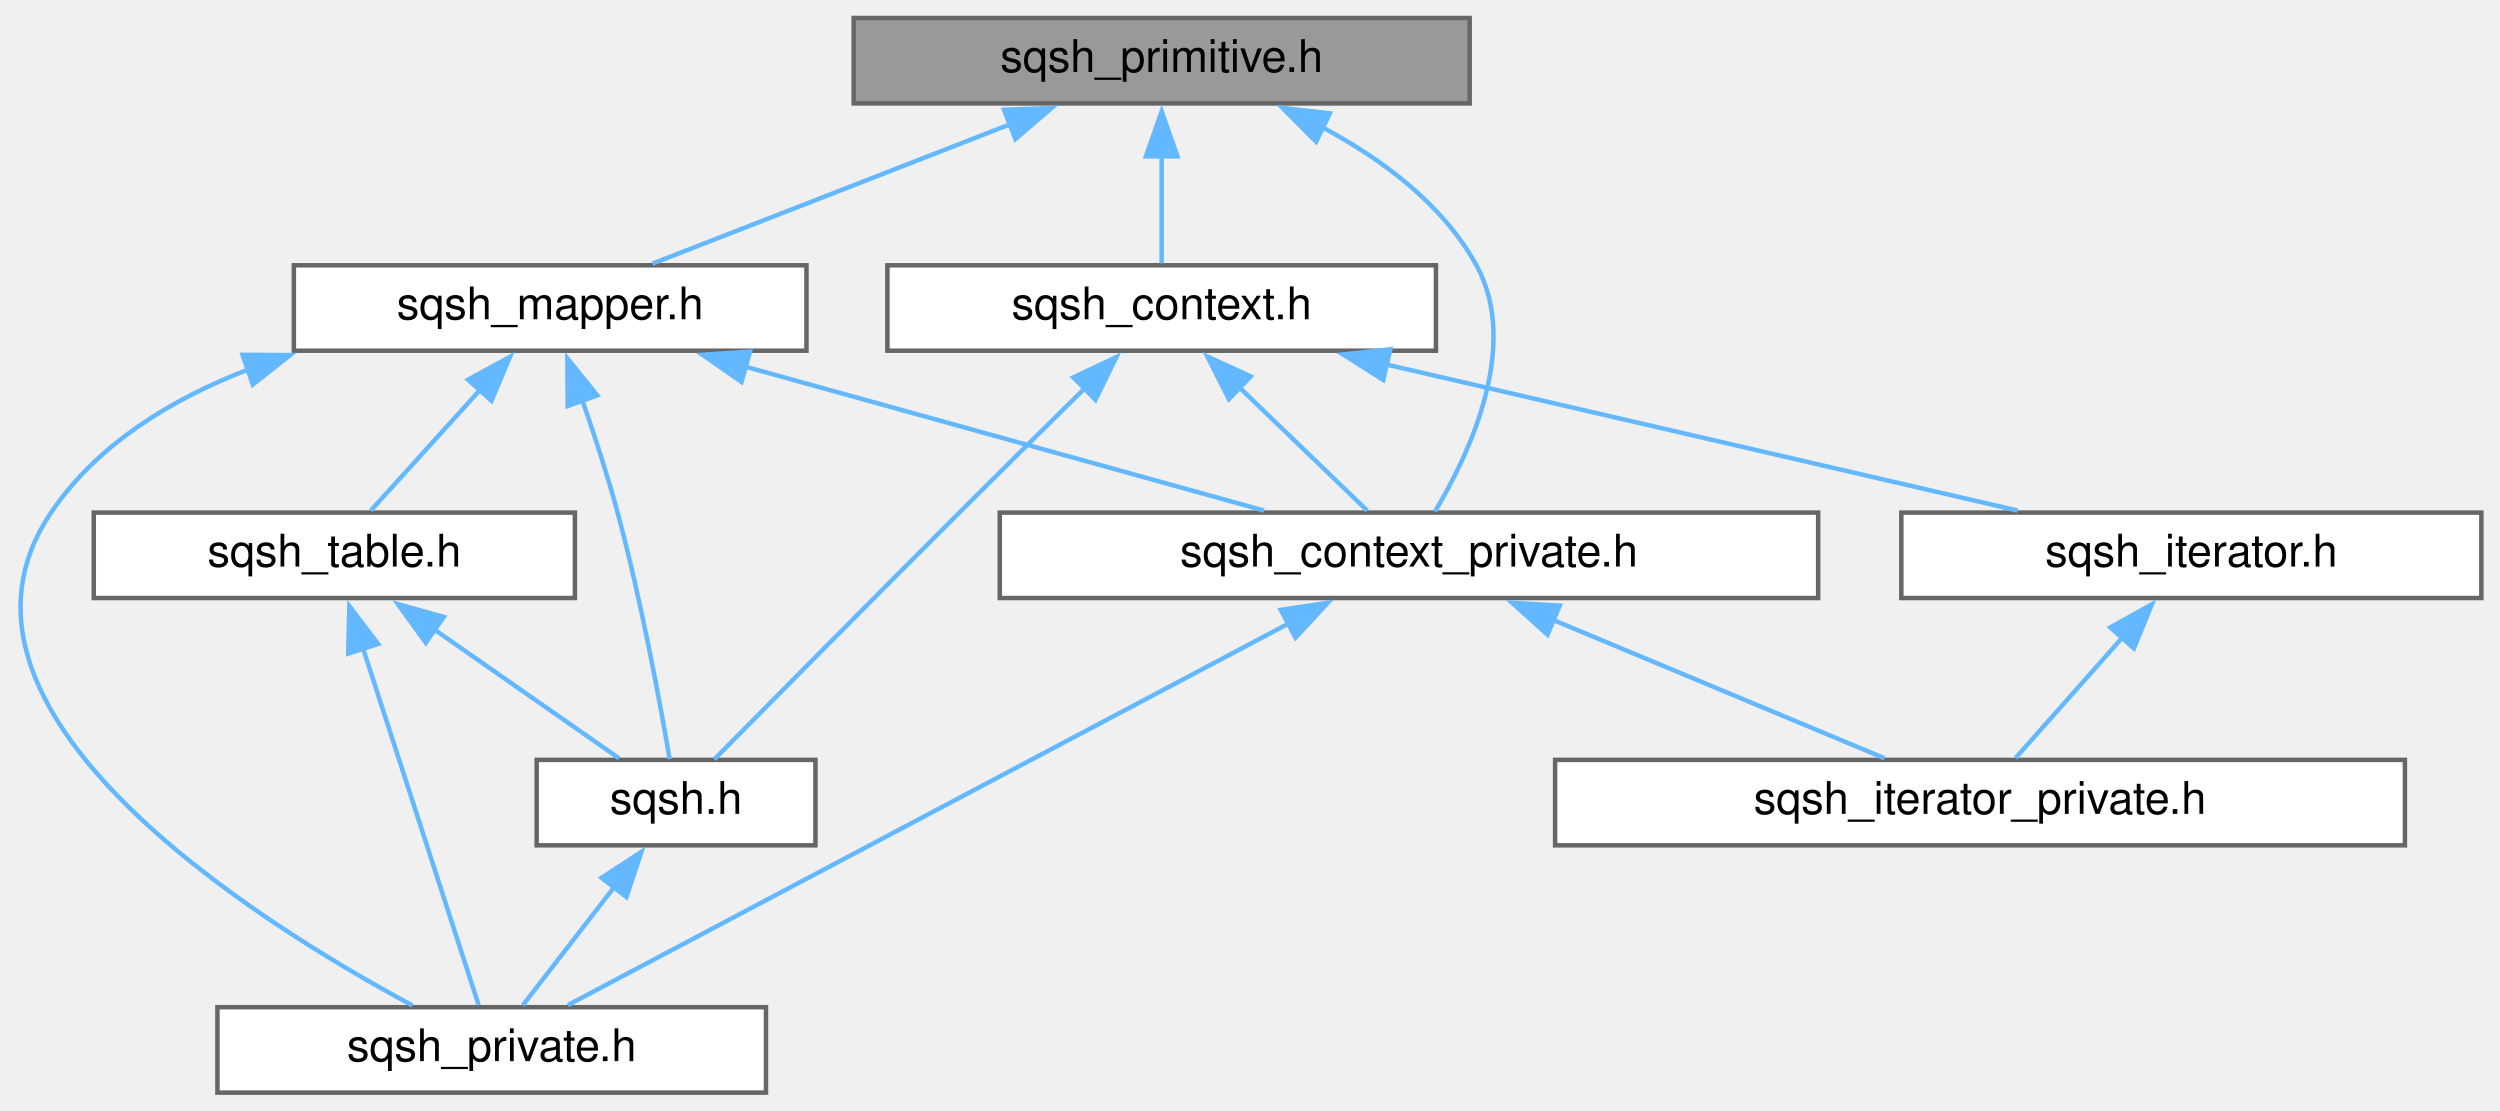
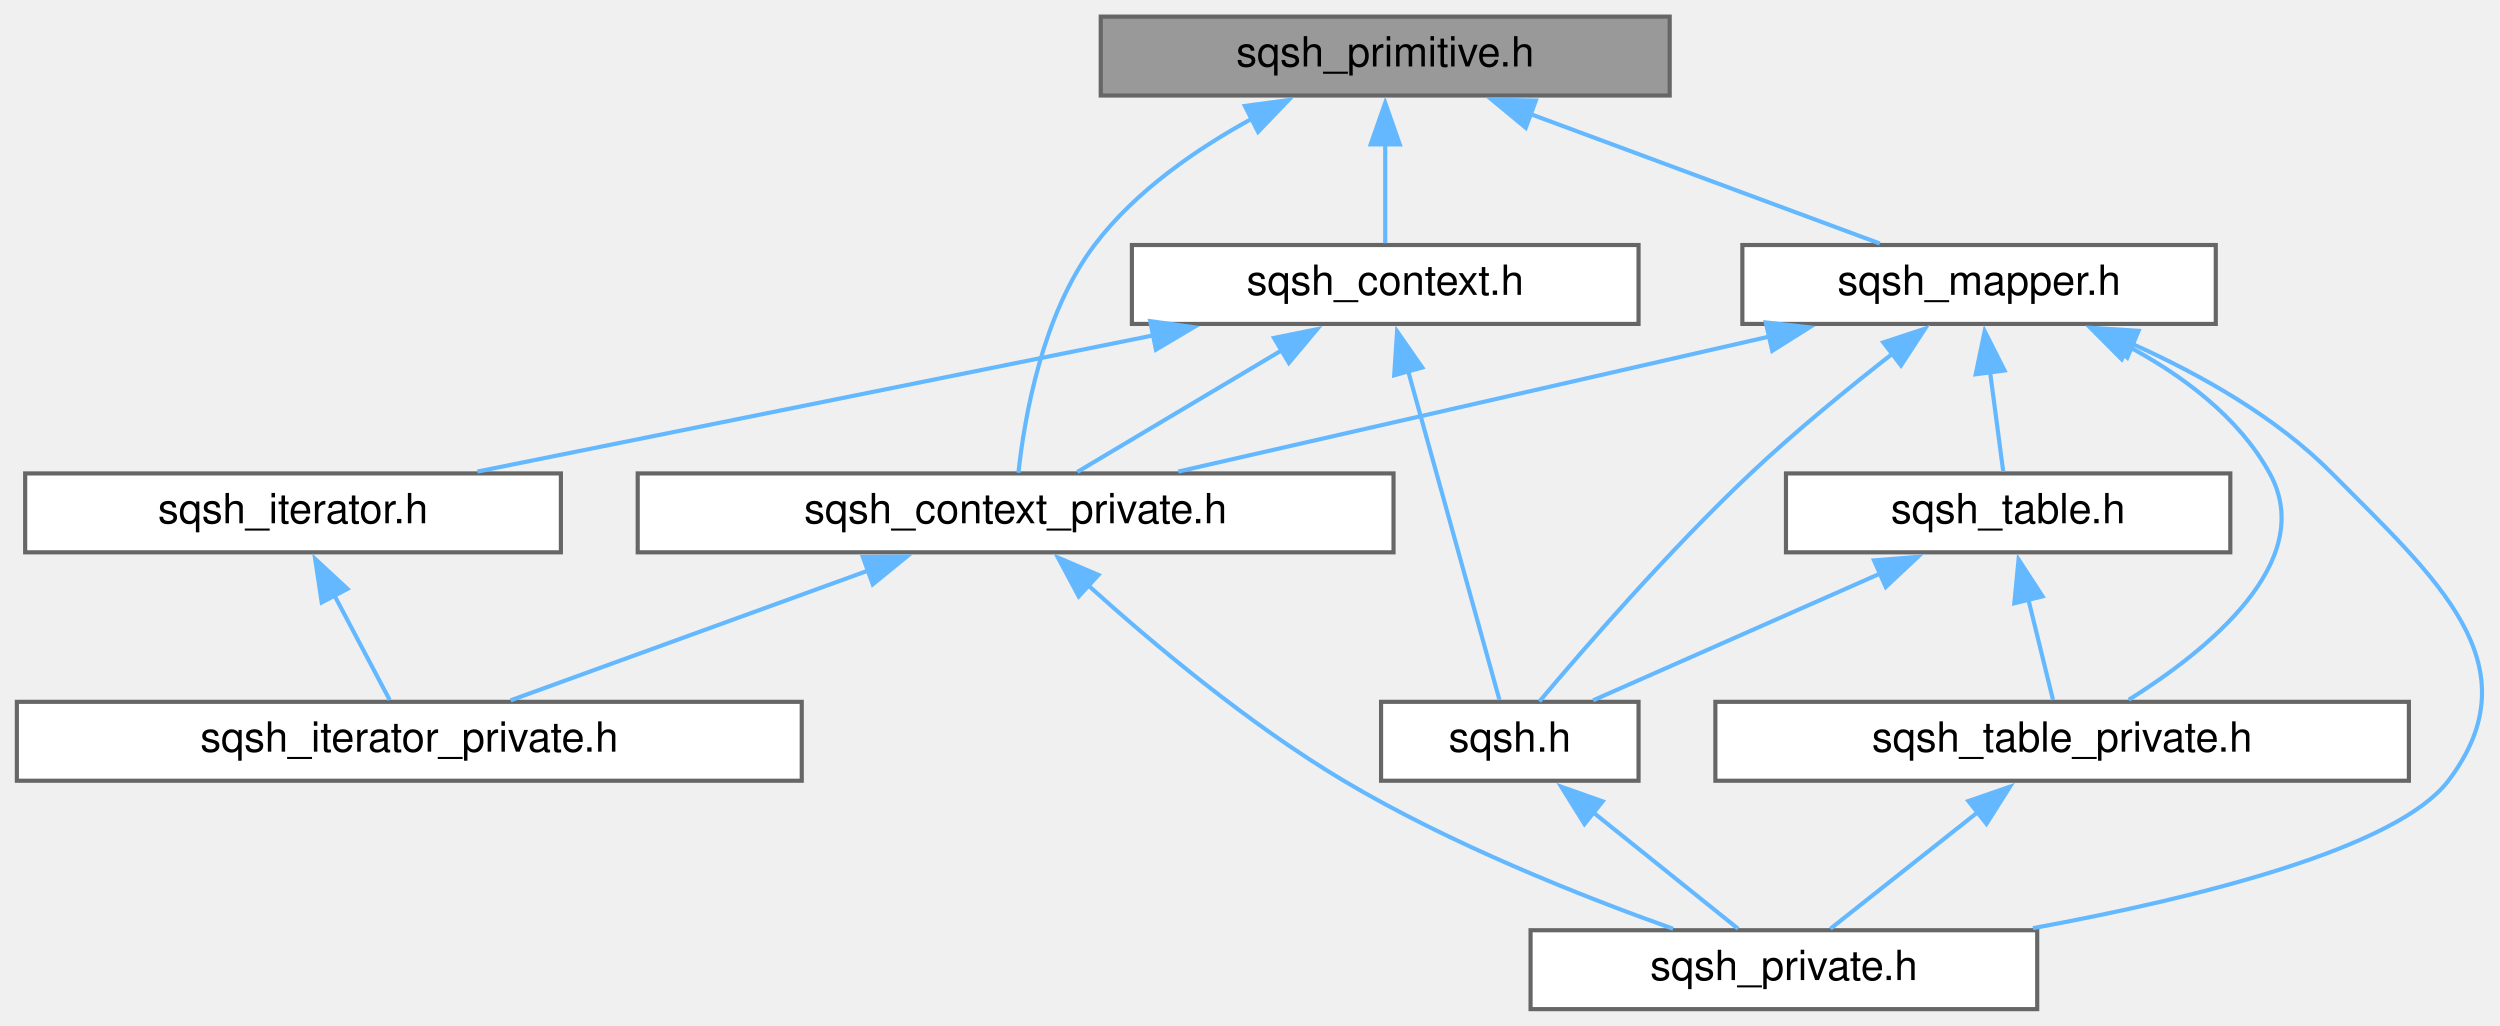
- <svg xmlns="http://www.w3.org/2000/svg" xmlns:xlink="http://www.w3.org/1999/xlink" width="556pt" height="247pt" viewBox="0.00 0.00 555.71 247.00">
+ <svg xmlns="http://www.w3.org/2000/svg" xmlns:xlink="http://www.w3.org/1999/xlink" width="602pt" height="247pt" viewBox="0.00 0.00 601.88 247.00">
  <g id="graph0" class="graph" transform="scale(1 1) rotate(0) translate(4 243)">
    <g id="node1" class="node">
      <g id="a_node1">
        <a xlink:title=" ">
-           <polygon fill="#999999" stroke="#666666" points="322.71,-239 185.71,-239 185.71,-220 322.71,-220 322.71,-239" />
-           <text text-anchor="middle" x="254.21" y="-227" font-family="Helvetica,sans-Serif" font-size="10.00">sqsh_primitive.h</text>
+           <polygon fill="#999999" stroke="#666666" points="398,-239 261,-239 261,-220 398,-220 398,-239" />
+           <text text-anchor="middle" x="329.5" y="-227" font-family="Helvetica,sans-Serif" font-size="10.00">sqsh_primitive.h</text>
        </a>
      </g>
    </g>
    <g id="node2" class="node">
      <g id="a_node2">
        <a xlink:href="sqsh__context_8h.html" target="_top" xlink:title=" ">
-           <polygon fill="white" stroke="#666666" points="315.21,-184 193.21,-184 193.21,-165 315.21,-165 315.21,-184" />
-           <text text-anchor="middle" x="254.21" y="-172" font-family="Helvetica,sans-Serif" font-size="10.00">sqsh_context.h</text>
+           <polygon fill="white" stroke="#666666" points="390.5,-184 268.5,-184 268.5,-165 390.5,-165 390.5,-184" />
+           <text text-anchor="middle" x="329.5" y="-172" font-family="Helvetica,sans-Serif" font-size="10.00">sqsh_context.h</text>
        </a>
      </g>
    </g>
    <g id="edge1" class="edge">
-       <path fill="none" stroke="#63b8ff" d="M254.21,-208.35C254.21,-200.1 254.21,-190.97 254.21,-184.44" />
-       <polygon fill="#63b8ff" stroke="#63b8ff" points="250.71,-208.23 254.21,-218.23 257.71,-208.23 250.71,-208.23" />
+       <path fill="none" stroke="#63b8ff" d="M329.5,-208.35C329.5,-200.1 329.5,-190.97 329.5,-184.44" />
+       <polygon fill="#63b8ff" stroke="#63b8ff" points="326,-208.23 329.5,-218.23 333,-208.23 326,-208.23" />
    </g>
    <g id="node5" class="node">
      <g id="a_node5">
        <a xlink:href="sqsh__context__private_8h.html" target="_top" xlink:title=" ">
-           <polygon fill="white" stroke="#666666" points="400.21,-129 218.21,-129 218.21,-110 400.21,-110 400.21,-129" />
-           <text text-anchor="middle" x="309.21" y="-117" font-family="Helvetica,sans-Serif" font-size="10.00">sqsh_context_private.h</text>
+           <polygon fill="white" stroke="#666666" points="331.5,-129 149.5,-129 149.5,-110 331.5,-110 331.5,-129" />
+           <text text-anchor="middle" x="240.5" y="-117" font-family="Helvetica,sans-Serif" font-size="10.00">sqsh_context_private.h</text>
        </a>
      </g>
    </g>
    <g id="edge9" class="edge">
-       <path fill="none" stroke="#63b8ff" d="M289.7,-214.82C303,-207.75 316.7,-197.68 324.21,-184 334.03,-166.13 322.62,-142 314.99,-129.24" />
-       <polygon fill="#63b8ff" stroke="#63b8ff" points="288.56,-211.48 281.08,-218.99 291.61,-217.79 288.56,-211.48" />
+       <path fill="none" stroke="#63b8ff" d="M297.62,-214.54C284.15,-207.2 269.33,-197 259.5,-184 246.87,-167.3 242.59,-142.25 241.18,-129.16" />
+       <polygon fill="#63b8ff" stroke="#63b8ff" points="295.71,-217.49 306.21,-218.9 298.88,-211.25 295.71,-217.49" />
    </g>
    <g id="node8" class="node">
      <g id="a_node8">
        <a xlink:href="sqsh__mapper_8h.html" target="_top" xlink:title=" ">
-           <polygon fill="white" stroke="#666666" points="175.21,-184 61.21,-184 61.21,-165 175.21,-165 175.21,-184" />
-           <text text-anchor="middle" x="118.21" y="-172" font-family="Helvetica,sans-Serif" font-size="10.00">sqsh_mapper.h</text>
+           <polygon fill="white" stroke="#666666" points="529.5,-184 415.5,-184 415.5,-165 529.5,-165 529.5,-184" />
+           <text text-anchor="middle" x="472.5" y="-172" font-family="Helvetica,sans-Serif" font-size="10.00">sqsh_mapper.h</text>
        </a>
      </g>
    </g>
    <g id="edge10" class="edge">
-       <path fill="none" stroke="#63b8ff" d="M220.73,-215.45C195.91,-205.78 162.74,-192.85 140.94,-184.36" />
-       <polygon fill="#63b8ff" stroke="#63b8ff" points="219.14,-218.59 229.73,-218.96 221.68,-212.07 219.14,-218.59" />
+       <path fill="none" stroke="#63b8ff" d="M364.35,-215.58C390.49,-205.9 425.58,-192.89 448.6,-184.36" />
+       <polygon fill="#63b8ff" stroke="#63b8ff" points="363.34,-212.23 355.18,-218.98 365.77,-218.79 363.34,-212.23" />
    </g>
    <g id="node3" class="node">
      <g id="a_node3">
        <a xlink:href="sqsh_8h.html" target="_top" xlink:title=" ">
-           <polygon fill="white" stroke="#666666" points="177.21,-74 115.21,-74 115.21,-55 177.21,-55 177.21,-74" />
-           <text text-anchor="middle" x="146.21" y="-62" font-family="Helvetica,sans-Serif" font-size="10.00">sqsh.h</text>
+           <polygon fill="white" stroke="#666666" points="390.5,-74 328.5,-74 328.5,-55 390.5,-55 390.5,-74" />
+           <text text-anchor="middle" x="359.5" y="-62" font-family="Helvetica,sans-Serif" font-size="10.00">sqsh.h</text>
        </a>
      </g>
    </g>
    <g id="edge2" class="edge">
-       <path fill="none" stroke="#63b8ff" d="M237.24,-156.79C228.79,-148.46 218.44,-138.22 209.21,-129 189.65,-109.47 166.83,-86.4 154.74,-74.15" />
-       <polygon fill="#63b8ff" stroke="#63b8ff" points="234.56,-159.07 244.14,-163.6 239.48,-154.08 234.56,-159.07" />
+       <path fill="none" stroke="#63b8ff" d="M335.04,-153.57C341.59,-129.98 352.21,-91.73 357.01,-74.46" />
+       <polygon fill="#63b8ff" stroke="#63b8ff" points="331.66,-152.63 332.36,-163.2 338.41,-154.51 331.66,-152.63" />
    </g>
    <g id="edge4" class="edge">
-       <path fill="none" stroke="#63b8ff" d="M271.56,-156.78C280.96,-147.72 292.2,-136.9 299.93,-129.44" />
-       <polygon fill="#63b8ff" stroke="#63b8ff" points="269.16,-154.24 264.38,-163.7 274.01,-159.28 269.16,-154.24" />
+       <path fill="none" stroke="#63b8ff" d="M304.7,-158.73C288.84,-149.29 268.81,-137.36 255.37,-129.36" />
+       <polygon fill="#63b8ff" stroke="#63b8ff" points="302.72,-161.63 313.1,-163.73 306.3,-155.61 302.72,-161.63" />
    </g>
    <g id="node7" class="node">
      <g id="a_node7">
        <a xlink:href="sqsh__iterator_8h.html" target="_top" xlink:title=" ">
-           <polygon fill="white" stroke="#666666" points="547.71,-129 418.71,-129 418.71,-110 547.71,-110 547.71,-129" />
-           <text text-anchor="middle" x="483.21" y="-117" font-family="Helvetica,sans-Serif" font-size="10.00">sqsh_iterator.h</text>
+           <polygon fill="white" stroke="#666666" points="131,-129 2,-129 2,-110 131,-110 131,-129" />
+           <text text-anchor="middle" x="66.5" y="-117" font-family="Helvetica,sans-Serif" font-size="10.00">sqsh_iterator.h</text>
        </a>
      </g>
    </g>
    <g id="edge7" class="edge">
-       <path fill="none" stroke="#63b8ff" d="M304.2,-161.93C346.39,-152.17 405.94,-138.38 444.56,-129.45" />
-       <polygon fill="#63b8ff" stroke="#63b8ff" points="303.49,-158.5 294.53,-164.17 305.06,-165.32 303.49,-158.5" />
+       <path fill="none" stroke="#63b8ff" d="M273.64,-162.24C225.1,-152.46 155.72,-138.48 110.89,-129.45" />
+       <polygon fill="#63b8ff" stroke="#63b8ff" points="272.91,-165.67 283.4,-164.21 274.29,-158.8 272.91,-165.67" />
    </g>
    <g id="node4" class="node">
      <g id="a_node4">
        <a xlink:href="sqsh__private_8h.html" target="_top" xlink:title=" ">
-           <polygon fill="white" stroke="#666666" points="166.21,-19 44.21,-19 44.21,0 166.21,0 166.21,-19" />
-           <text text-anchor="middle" x="105.21" y="-7" font-family="Helvetica,sans-Serif" font-size="10.00">sqsh_private.h</text>
+           <polygon fill="white" stroke="#666666" points="486.5,-19 364.5,-19 364.5,0 486.5,0 486.5,-19" />
+           <text text-anchor="middle" x="425.5" y="-7" font-family="Helvetica,sans-Serif" font-size="10.00">sqsh_private.h</text>
        </a>
      </g>
    </g>
    <g id="edge3" class="edge">
-       <path fill="none" stroke="#63b8ff" d="M132.4,-45.65C125.58,-36.84 117.66,-26.59 112.13,-19.44" />
-       <polygon fill="#63b8ff" stroke="#63b8ff" points="129.63,-47.78 138.51,-53.55 135.16,-43.5 129.63,-47.78" />
+       <path fill="none" stroke="#63b8ff" d="M379.59,-47.37C391.05,-38.16 404.98,-26.98 414.47,-19.36" />
+       <polygon fill="#63b8ff" stroke="#63b8ff" points="377.48,-44.57 371.88,-53.56 381.86,-50.03 377.48,-44.57" />
    </g>
    <g id="edge6" class="edge">
-       <path fill="none" stroke="#63b8ff" d="M282.59,-104.41C239.97,-81.84 157.61,-38.24 122.14,-19.46" />
-       <polygon fill="#63b8ff" stroke="#63b8ff" points="280.7,-107.37 291.18,-108.95 283.98,-101.18 280.7,-107.37" />
+       <path fill="none" stroke="#63b8ff" d="M258.03,-102C273.38,-88.17 296.71,-68.57 319.5,-55 345.05,-39.78 376.77,-27.2 398.82,-19.35" />
+       <polygon fill="#63b8ff" stroke="#63b8ff" points="255.7,-99.39 250.7,-108.73 260.44,-104.55 255.7,-99.39" />
    </g>
    <g id="node6" class="node">
      <g id="a_node6">
        <a xlink:href="sqsh__iterator__private_8h.html" target="_top" xlink:title=" ">
-           <polygon fill="white" stroke="#666666" points="530.71,-74 341.71,-74 341.71,-55 530.71,-55 530.71,-74" />
-           <text text-anchor="middle" x="436.21" y="-62" font-family="Helvetica,sans-Serif" font-size="10.00">sqsh_iterator_private.h</text>
+           <polygon fill="white" stroke="#666666" points="189,-74 0,-74 0,-55 189,-55 189,-74" />
+           <text text-anchor="middle" x="94.5" y="-62" font-family="Helvetica,sans-Serif" font-size="10.00">sqsh_iterator_private.h</text>
        </a>
      </g>
    </g>
    <g id="edge5" class="edge">
-       <path fill="none" stroke="#63b8ff" d="M341.1,-105.19C364.21,-95.55 394.81,-82.78 414.99,-74.36" />
-       <polygon fill="#63b8ff" stroke="#63b8ff" points="340.03,-101.84 332.15,-108.93 342.73,-108.31 340.03,-101.84" />
+       <path fill="none" stroke="#63b8ff" d="M204.92,-105.58C178.24,-95.9 142.41,-82.89 118.9,-74.36" />
+       <polygon fill="#63b8ff" stroke="#63b8ff" points="203.72,-108.87 214.31,-108.99 206.1,-102.29 203.72,-108.87" />
    </g>
    <g id="edge8" class="edge">
-       <path fill="none" stroke="#63b8ff" d="M467.88,-101.22C459.96,-92.28 450.62,-81.74 444.14,-74.44" />
-       <polygon fill="#63b8ff" stroke="#63b8ff" points="465.19,-103.46 474.45,-108.62 470.43,-98.81 465.19,-103.46" />
+       <path fill="none" stroke="#63b8ff" d="M76.38,-99.79C80.93,-91.18 86.12,-81.36 89.78,-74.44" />
+       <polygon fill="#63b8ff" stroke="#63b8ff" points="73.41,-97.93 71.83,-108.41 79.6,-101.2 73.41,-97.93" />
    </g>
    <g id="edge11" class="edge">
-       <path fill="none" stroke="#63b8ff" d="M125.38,-153.94C128.06,-146.24 130.98,-137.26 133.21,-129 138.43,-109.66 142.68,-86.52 144.78,-74.21" />
-       <polygon fill="#63b8ff" stroke="#63b8ff" points="122.11,-152.71 122.03,-163.31 128.7,-155.07 122.11,-152.71" />
+       <path fill="none" stroke="#63b8ff" d="M451.76,-157.92C441.19,-149.68 428.32,-139.19 417.5,-129 397.94,-110.57 377.21,-86.67 366.63,-74.09" />
+       <polygon fill="#63b8ff" stroke="#63b8ff" points="449.44,-160.55 459.5,-163.86 453.7,-154.99 449.44,-160.55" />
    </g>
    <g id="edge13" class="edge">
-       <path fill="none" stroke="#63b8ff" d="M51.12,-160.85C33.99,-154.26 17.52,-144.24 7.21,-129 -22.33,-85.33 52.04,-38.51 87.57,-19.39" />
-       <polygon fill="#63b8ff" stroke="#63b8ff" points="49.8,-164.09 60.39,-164.03 52.07,-157.47 49.8,-164.09" />
+       <path fill="none" stroke="#63b8ff" d="M509.26,-160.24C525.56,-152.96 544.05,-142.6 557.5,-129 582.22,-103.99 606.77,-83 585.5,-55 573.16,-38.76 525.58,-26.88 485.48,-19.5" />
+       <polygon fill="#63b8ff" stroke="#63b8ff" points="508.2,-156.89 500.34,-164 510.91,-163.34 508.2,-156.89" />
    </g>
    <g id="edge12" class="edge">
-       <path fill="none" stroke="#63b8ff" d="M161.49,-161.49C196.57,-151.76 245.24,-138.25 276.97,-129.45" />
-       <polygon fill="#63b8ff" stroke="#63b8ff" points="160.77,-158.06 152.07,-164.1 162.64,-164.8 160.77,-158.06" />
+       <path fill="none" stroke="#63b8ff" d="M422.13,-161.99C379.37,-152.22 318.87,-138.4 279.66,-129.45" />
+       <polygon fill="#63b8ff" stroke="#63b8ff" points="421.14,-165.36 431.67,-164.17 422.7,-158.53 421.14,-165.36" />
    </g>
    <g id="node9" class="node">
      <g id="a_node9">
        <a xlink:href="sqsh__table_8h.html" target="_top" xlink:title=" ">
-           <polygon fill="white" stroke="#666666" points="123.71,-129 16.71,-129 16.71,-110 123.71,-110 123.71,-129" />
-           <text text-anchor="middle" x="70.21" y="-117" font-family="Helvetica,sans-Serif" font-size="10.00">sqsh_table.h</text>
+           <polygon fill="white" stroke="#666666" points="533,-129 426,-129 426,-110 533,-110 533,-129" />
+           <text text-anchor="middle" x="479.5" y="-117" font-family="Helvetica,sans-Serif" font-size="10.00">sqsh_table.h</text>
        </a>
      </g>
    </g>
    <g id="edge14" class="edge">
-       <path fill="none" stroke="#63b8ff" d="M102.56,-156.22C94.46,-147.28 84.92,-136.74 78.31,-129.44" />
-       <polygon fill="#63b8ff" stroke="#63b8ff" points="99.96,-158.56 109.27,-163.63 105.15,-153.86 99.96,-158.56" />
+       <path fill="none" stroke="#63b8ff" d="M475.16,-153.35C476.25,-145.1 477.46,-135.97 478.32,-129.44" />
+       <polygon fill="#63b8ff" stroke="#63b8ff" points="471.69,-152.88 473.85,-163.25 478.63,-153.79 471.69,-152.88" />
+     </g>
+     <g id="node10" class="node">
+       <g id="a_node10">
+         <a xlink:href="sqsh__table__private_8h.html" target="_top" xlink:title=" ">
+           <polygon fill="white" stroke="#666666" points="576,-74 409,-74 409,-55 576,-55 576,-74" />
+           <text text-anchor="middle" x="492.5" y="-62" font-family="Helvetica,sans-Serif" font-size="10.00">sqsh_table_private.h</text>
+         </a>
+       </g>
+     </g>
+     <g id="edge18" class="edge">
+       <path fill="none" stroke="#63b8ff" d="M507.99,-159.82C521.29,-152.75 534.99,-142.68 542.5,-129 554.19,-107.72 527.24,-86.2 508.54,-74.49" />
+       <polygon fill="#63b8ff" stroke="#63b8ff" points="506.85,-156.48 499.37,-163.99 509.9,-162.79 506.85,-156.48" />
    </g>
    <g id="edge15" class="edge">
-       <path fill="none" stroke="#63b8ff" d="M92.17,-103.19C105.58,-93.84 122.26,-82.21 133.51,-74.36" />
-       <polygon fill="#63b8ff" stroke="#63b8ff" points="90.55,-100.05 84.34,-108.64 94.55,-105.79 90.55,-100.05" />
+       <path fill="none" stroke="#63b8ff" d="M448.78,-104.93C427.01,-95.32 398.45,-82.7 379.56,-74.36" />
+       <polygon fill="#63b8ff" stroke="#63b8ff" points="447.2,-108.06 457.76,-108.9 450.03,-101.66 447.2,-108.06" />
    </g>
    <g id="edge16" class="edge">
-       <path fill="none" stroke="#63b8ff" d="M76.56,-98.9C84.2,-75.33 96.69,-36.81 102.31,-19.46" />
-       <polygon fill="#63b8ff" stroke="#63b8ff" points="73.3,-97.63 73.54,-108.22 79.95,-99.79 73.3,-97.63" />
+       <path fill="none" stroke="#63b8ff" d="M484.37,-98.64C486.41,-90.31 488.69,-81.05 490.31,-74.44" />
+       <polygon fill="#63b8ff" stroke="#63b8ff" points="480.99,-97.73 482.01,-108.28 487.79,-99.4 480.99,-97.73" />
+     </g>
+     <g id="edge17" class="edge">
+       <path fill="none" stroke="#63b8ff" d="M472.45,-47.64C460.75,-38.39 446.43,-27.05 436.7,-19.36" />
+       <polygon fill="#63b8ff" stroke="#63b8ff" points="469.93,-50.11 479.95,-53.57 474.28,-44.62 469.93,-50.11" />
    </g>
  </g>
</svg>
